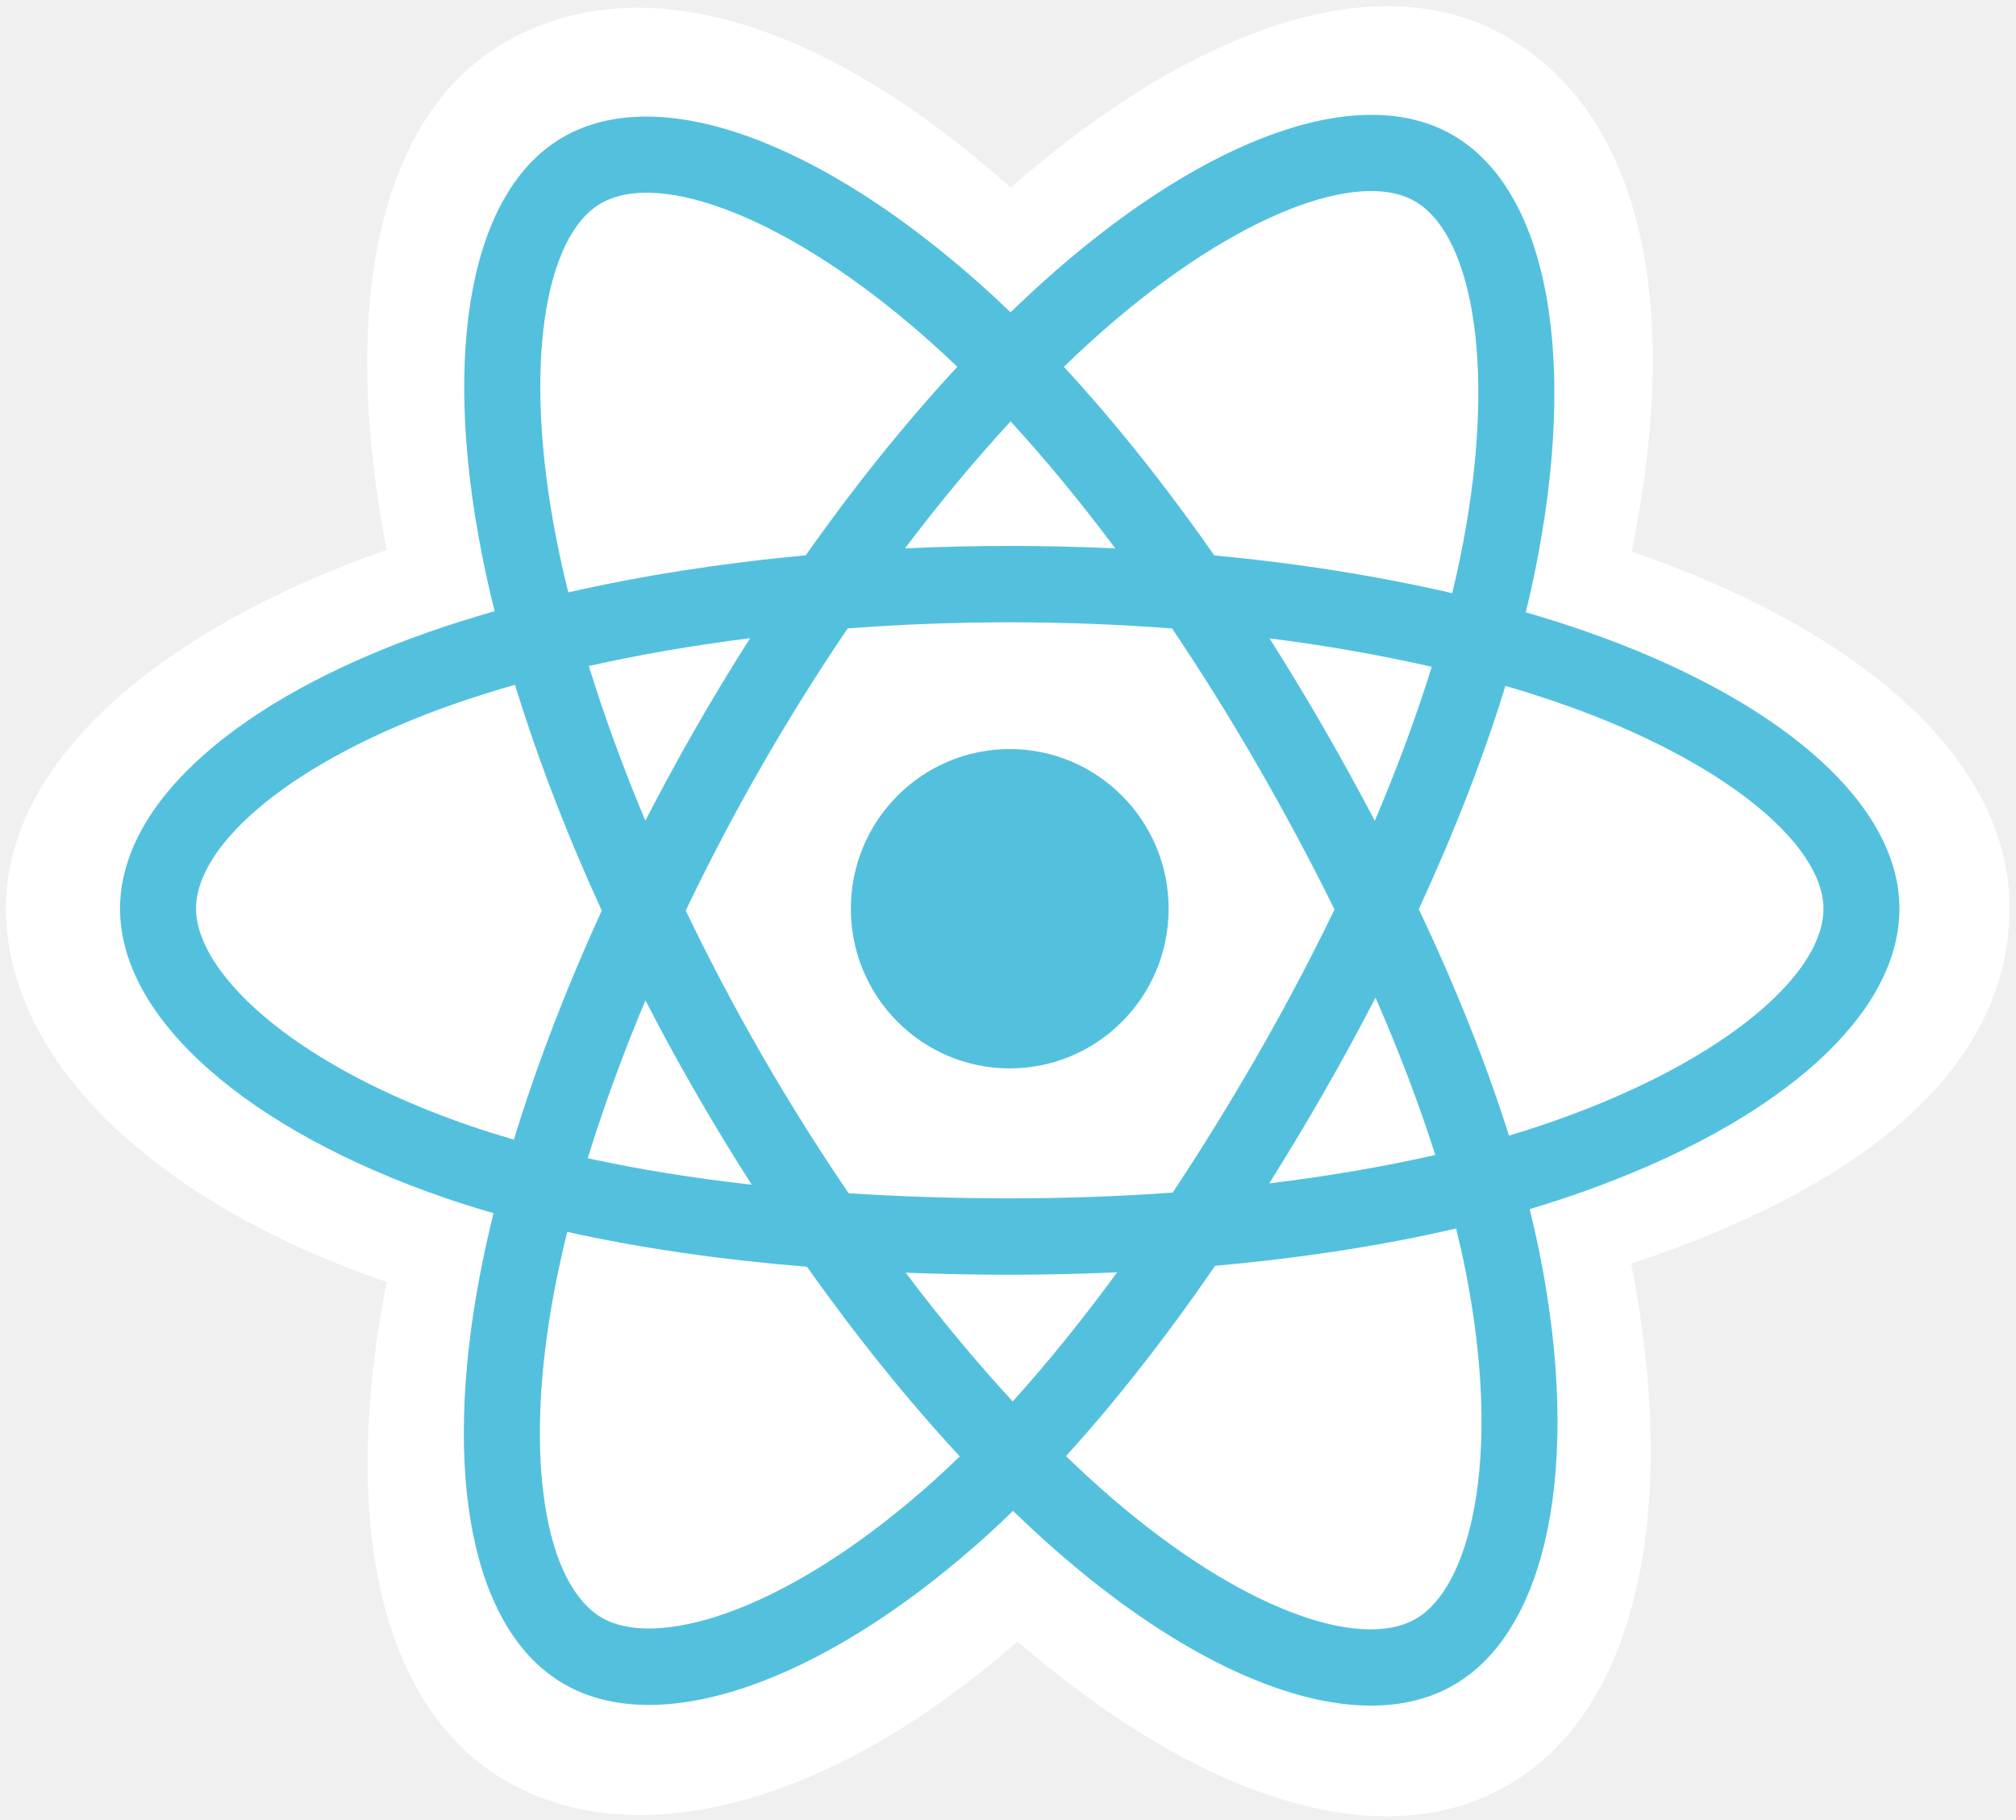
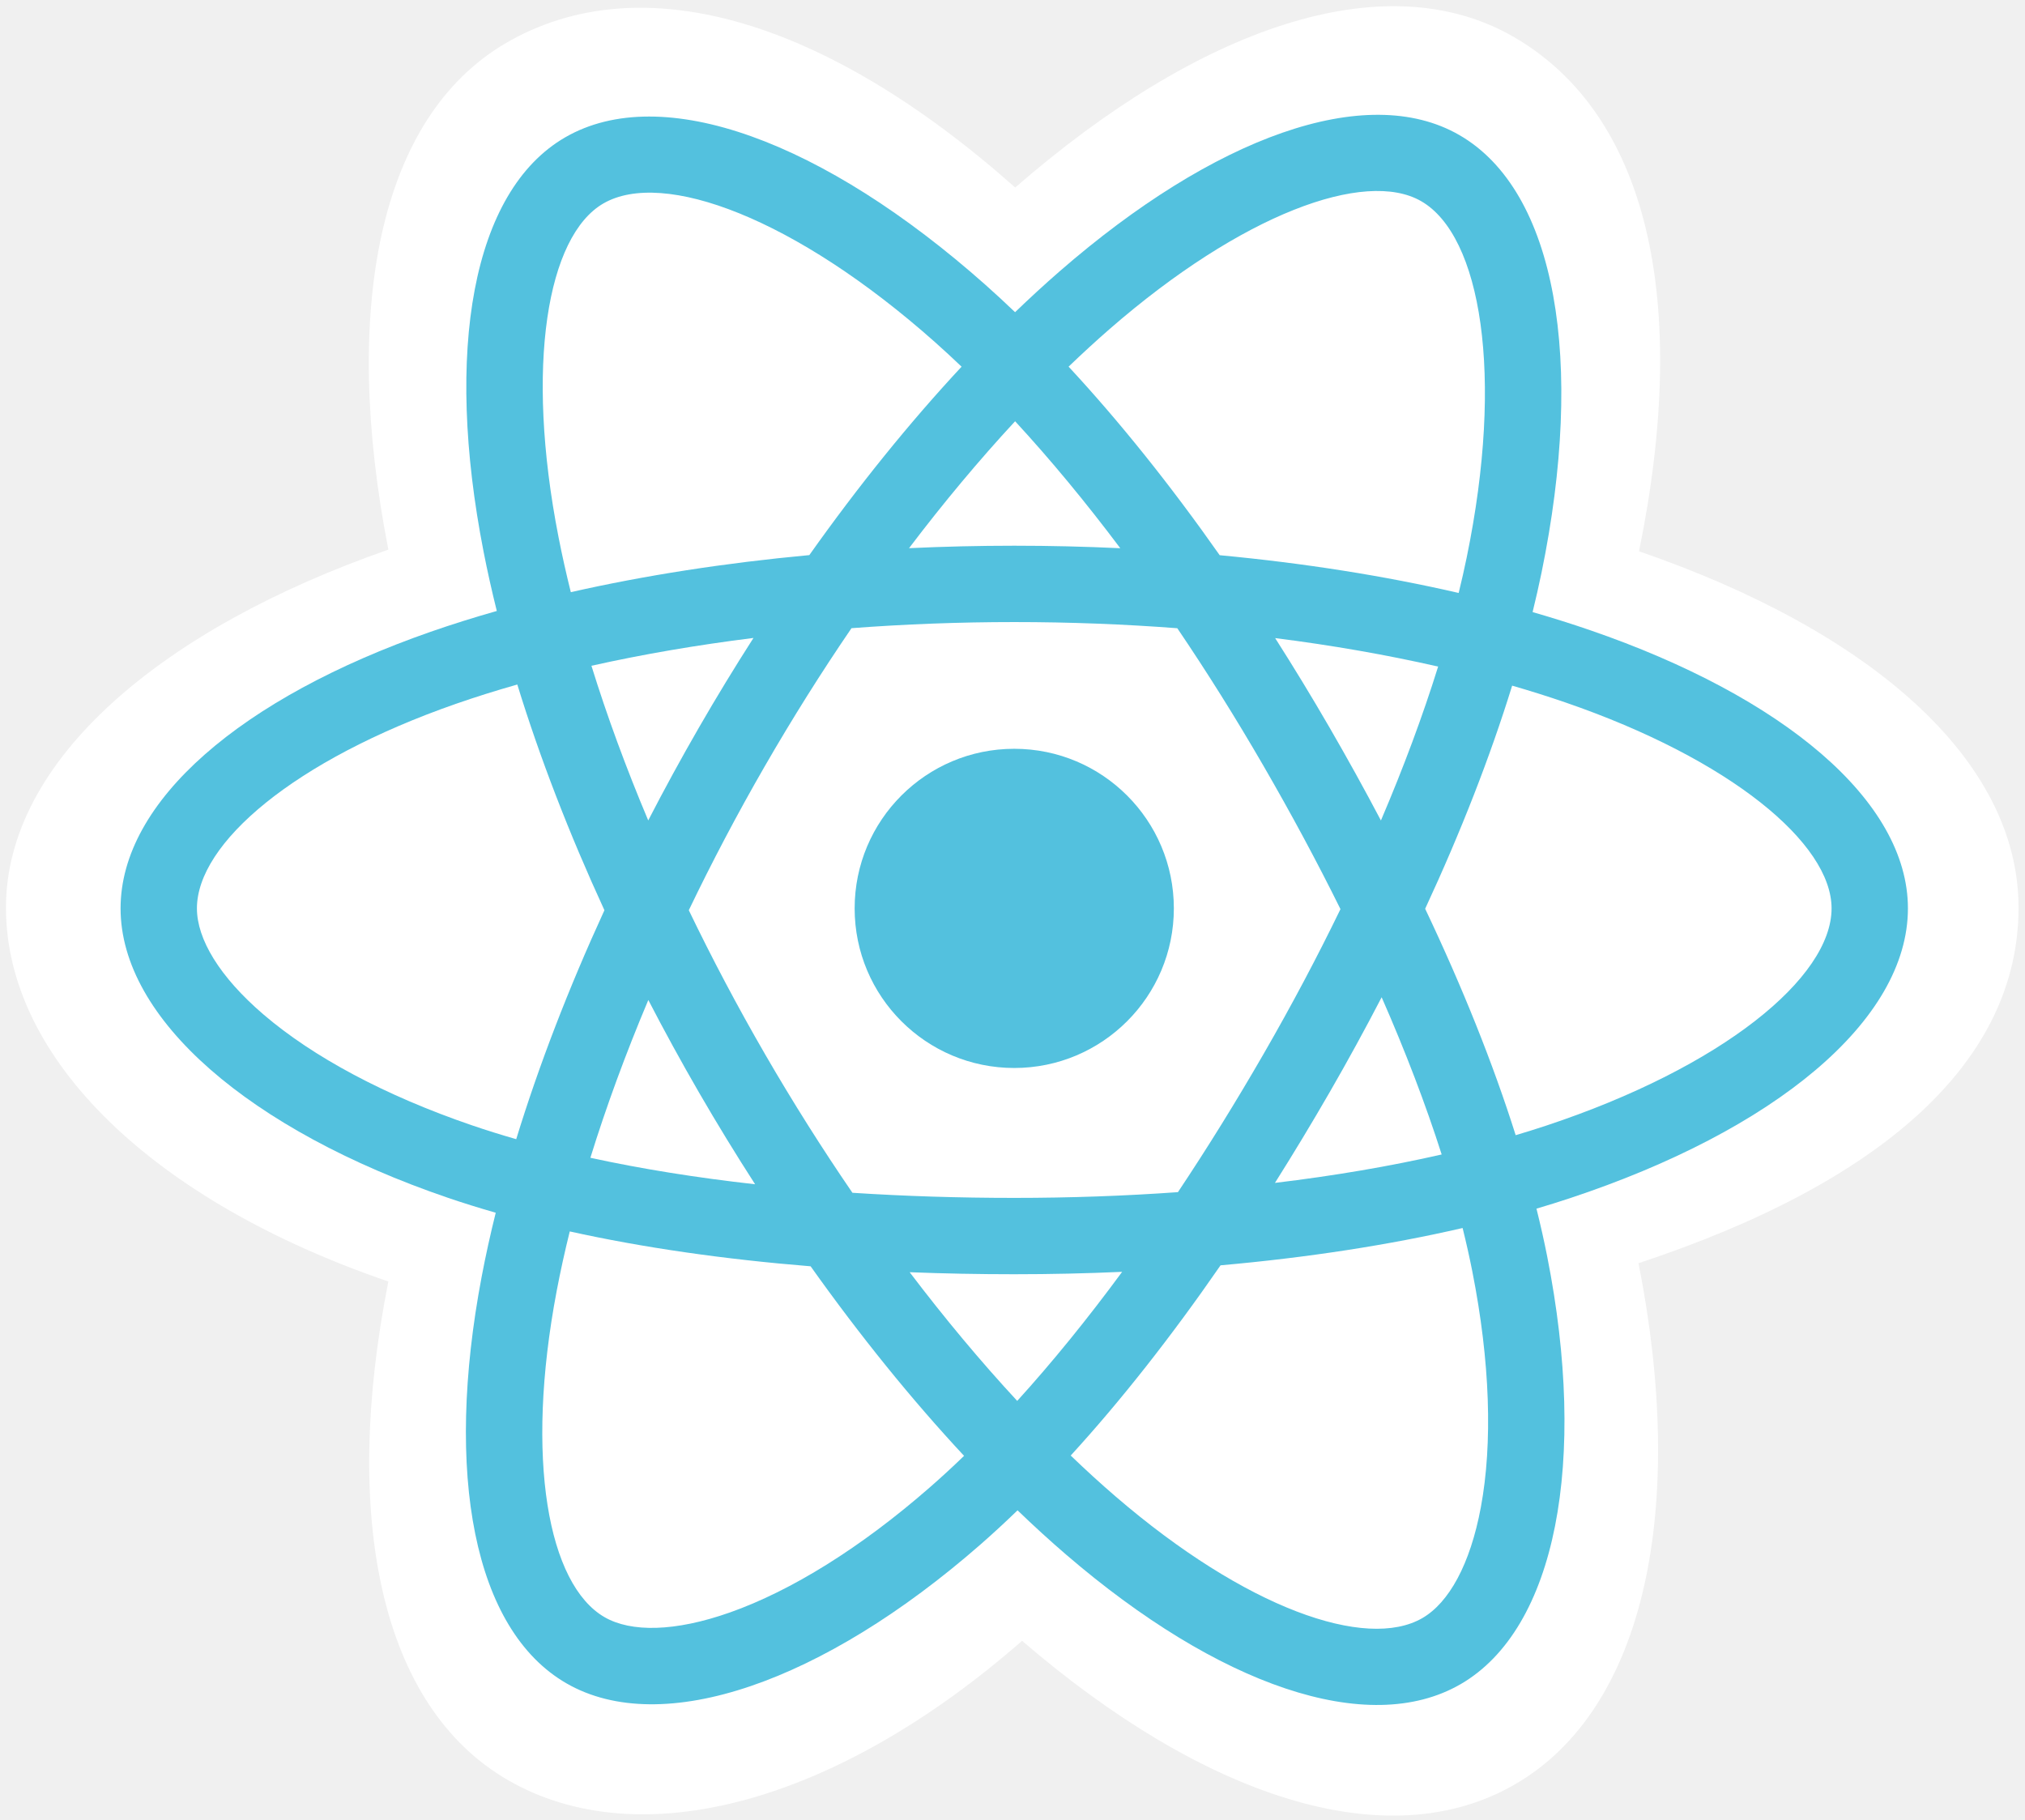
- <svg xmlns="http://www.w3.org/2000/svg" width="72" height="65" viewBox="0 0 72 65" fill="none">
-   <path d="M0.212 32.429C0.212 37.86 5.489 42.929 13.809 45.786C12.147 54.19 13.511 60.964 18.065 63.603C22.747 66.316 29.721 64.438 36.341 58.624C42.794 64.204 49.315 66.4 53.866 63.752C58.543 61.032 59.965 53.799 58.258 45.132C66.923 42.254 71.77 37.931 71.77 32.429C71.77 27.125 66.484 22.536 58.276 19.697C60.114 10.673 58.557 4.063 53.814 1.315C49.241 -1.335 42.644 0.975 36.096 6.7C29.285 0.623 22.752 -1.233 18.014 1.524C13.445 4.181 12.142 11.078 13.809 19.638C5.77 22.454 0.212 27.146 0.212 32.429Z" fill="white" />
-   <path d="M56.538 22.517C55.879 22.288 55.196 22.073 54.492 21.869C54.608 21.395 54.714 20.927 54.808 20.467C56.357 12.913 55.344 6.828 51.887 4.825C48.572 2.904 43.15 4.907 37.674 9.695C37.148 10.156 36.619 10.643 36.092 11.154C35.74 10.816 35.389 10.489 35.039 10.177C29.3 5.057 23.547 2.899 20.093 4.908C16.781 6.835 15.8 12.556 17.194 19.714C17.329 20.405 17.486 21.111 17.664 21.829C16.85 22.062 16.064 22.309 15.312 22.573C8.584 24.93 4.287 28.624 4.287 32.455C4.287 36.413 8.9 40.382 15.908 42.789C16.461 42.979 17.035 43.159 17.626 43.329C17.434 44.106 17.267 44.867 17.127 45.609C15.798 52.643 16.836 58.228 20.139 60.143C23.551 62.12 29.277 60.087 34.853 55.19C35.294 54.803 35.736 54.392 36.179 53.962C36.754 54.518 37.327 55.044 37.897 55.537C43.298 60.207 48.633 62.093 51.933 60.173C55.342 58.19 56.449 52.19 55.011 44.89C54.901 44.333 54.773 43.763 54.63 43.183C55.032 43.064 55.427 42.941 55.812 42.812C63.097 40.387 67.837 36.466 67.837 32.455C67.837 28.61 63.402 24.891 56.538 22.517Z" fill="#53C1DE" />
-   <path d="M54.958 40.223C54.611 40.339 54.254 40.45 53.891 40.559C53.086 38 52.001 35.279 50.672 32.469C51.94 29.725 52.984 27.039 53.765 24.497C54.416 24.686 55.047 24.886 55.654 25.096C61.535 27.13 65.123 30.138 65.123 32.455C65.123 34.924 61.248 38.129 54.958 40.223ZM52.348 45.42C52.984 48.648 53.075 51.566 52.653 53.848C52.275 55.898 51.514 57.265 50.573 57.812C48.57 58.977 44.287 57.463 39.668 53.469C39.139 53.011 38.605 52.522 38.07 52.005C39.861 50.037 41.65 47.749 43.397 45.208C46.469 44.934 49.372 44.487 52.004 43.875C52.133 44.401 52.249 44.916 52.348 45.42ZM25.953 57.611C23.996 58.305 22.438 58.325 21.496 57.779C19.491 56.617 18.658 52.133 19.794 46.117C19.925 45.428 20.08 44.721 20.258 43.997C22.861 44.576 25.743 44.992 28.822 45.243C30.581 47.729 32.422 50.014 34.278 52.015C33.872 52.409 33.468 52.783 33.067 53.136C30.601 55.301 28.13 56.838 25.953 57.611ZM16.786 40.208C13.687 39.144 11.128 37.76 9.374 36.251C7.798 34.895 7.002 33.548 7.002 32.455C7.002 30.13 10.452 27.164 16.206 25.148C16.904 24.904 17.635 24.673 18.393 24.457C19.189 27.056 20.232 29.774 21.491 32.522C20.215 35.311 19.157 38.072 18.354 40.701C17.814 40.545 17.29 40.381 16.786 40.208ZM19.859 19.19C18.664 13.057 19.457 8.43 21.453 7.269C23.58 6.032 28.281 7.796 33.236 12.217C33.553 12.499 33.871 12.795 34.19 13.101C32.343 15.093 30.519 17.361 28.776 19.833C25.787 20.111 22.926 20.558 20.296 21.157C20.13 20.489 19.984 19.832 19.859 19.19ZM47.271 25.992C46.642 24.9 45.997 23.835 45.339 22.798C47.367 23.056 49.309 23.398 51.134 23.816C50.586 25.58 49.903 27.424 49.1 29.315C48.523 28.215 47.913 27.106 47.271 25.992ZM36.093 15.051C37.345 16.414 38.599 17.936 39.832 19.587C38.589 19.528 37.331 19.498 36.062 19.498C34.806 19.498 33.556 19.528 32.321 19.585C33.556 17.95 34.821 16.43 36.093 15.051ZM24.842 26.011C24.214 27.105 23.616 28.208 23.048 29.312C22.258 27.428 21.581 25.576 21.029 23.787C22.842 23.379 24.776 23.046 26.79 22.793C26.123 23.839 25.472 24.913 24.842 26.01V26.011ZM26.848 42.312C24.767 42.079 22.804 41.763 20.991 41.366C21.553 39.545 22.244 37.653 23.051 35.728C23.62 36.833 24.221 37.936 24.853 39.033H24.853C25.497 40.15 26.164 41.245 26.848 42.312ZM36.168 50.052C34.881 48.657 33.597 47.114 32.344 45.454C33.561 45.502 34.801 45.527 36.062 45.527C37.358 45.527 38.638 45.498 39.898 45.441C38.661 47.131 37.411 48.676 36.168 50.052ZM49.126 35.63C49.975 37.576 50.691 39.458 51.26 41.248C49.417 41.67 47.428 42.01 45.331 42.263C45.991 41.213 46.642 40.129 47.282 39.014C47.93 37.886 48.544 36.756 49.126 35.63ZM44.931 37.651C43.937 39.382 42.917 41.034 41.882 42.594C39.996 42.729 38.048 42.799 36.062 42.799C34.085 42.799 32.161 42.737 30.308 42.616C29.231 41.036 28.189 39.379 27.202 37.666H27.202C26.218 35.957 25.312 34.234 24.491 32.521C25.312 30.803 26.215 29.078 27.194 27.373L27.194 27.373C28.175 25.663 29.208 24.014 30.275 22.444C32.165 22.3 34.103 22.226 36.062 22.226H36.062C38.03 22.226 39.97 22.301 41.86 22.446C42.91 24.005 43.936 25.648 44.922 27.358C45.918 29.088 46.834 30.802 47.661 32.482C46.836 34.191 45.923 35.922 44.931 37.651ZM50.531 7.188C52.659 8.421 53.487 13.395 52.15 19.916C52.064 20.332 51.968 20.756 51.864 21.186C49.227 20.574 46.364 20.119 43.367 19.837C41.621 17.338 39.811 15.067 37.995 13.1C38.483 12.628 38.971 12.178 39.456 11.753C44.148 7.65 48.533 6.03 50.531 7.188Z" fill="white" />
-   <path d="M36.062 26.753C39.196 26.753 41.737 29.306 41.737 32.455C41.737 35.605 39.196 38.158 36.062 38.158C32.928 38.158 30.387 35.605 30.387 32.455C30.387 29.306 32.928 26.753 36.062 26.753Z" fill="#53C1DE" />
+ <svg xmlns="http://www.w3.org/2000/svg" width="256px" height="230px" viewBox="0 0 256 230" version="1.1" preserveAspectRatio="xMidYMid">
+   <path d="M0.754,114.75 C0.754,133.965 19.517,151.902 49.097,162.013 C43.19,191.75 48.039,215.719 64.233,225.058 C80.878,234.657 105.676,228.013 129.213,207.439 C152.156,227.182 175.344,234.952 191.523,225.586 C208.152,215.959 213.21,190.365 207.14,159.699 C237.95,149.513 255.184,134.218 255.184,114.75 C255.184,95.981 236.387,79.744 207.205,69.698 C213.74,37.765 208.203,14.378 191.338,4.653 C175.079,-4.723 151.622,3.449 128.342,23.709 C104.123,2.205 80.897,-4.361 64.049,5.392 C47.806,14.795 43.171,39.199 49.097,69.487 C20.515,79.452 0.754,96.057 0.754,114.75 Z" fill="#FFFFFF" />
+   <path d="M201.025,79.674 C198.681,78.867 196.252,78.104 193.751,77.382 C194.162,75.704 194.539,74.049 194.875,72.421 C200.381,45.693 196.781,24.162 184.487,17.073 C172.7,10.275 153.422,17.363 133.952,34.306 C132.08,35.936 130.202,37.661 128.326,39.469 C127.075,38.273 125.827,37.117 124.582,36.011 C104.177,17.893 83.724,10.259 71.443,17.368 C59.667,24.185 56.179,44.427 61.136,69.757 C61.614,72.204 62.174,74.702 62.806,77.242 C59.912,78.064 57.117,78.94 54.443,79.872 C30.521,88.212 15.243,101.284 15.243,114.842 C15.243,128.846 31.644,142.891 56.561,151.408 C58.527,152.08 60.568,152.716 62.67,153.319 C61.988,156.066 61.394,158.759 60.896,161.385 C56.17,186.275 59.861,206.038 71.606,212.813 C83.737,219.808 104.097,212.618 123.923,195.288 C125.49,193.918 127.062,192.465 128.638,190.942 C130.68,192.909 132.719,194.77 134.746,196.515 C153.95,213.04 172.916,219.713 184.651,212.92 C196.77,205.904 200.709,184.673 195.595,158.842 C195.205,156.869 194.75,154.854 194.24,152.803 C195.67,152.38 197.073,151.944 198.442,151.49 C224.346,142.908 241.199,129.033 241.199,114.842 C241.199,101.235 225.429,88.075 201.025,79.674 L201.025,79.674 L201.025,79.674 Z" fill="#53C1DE" />
+   <path d="M195.406,142.328 C194.171,142.737 192.903,143.132 191.611,143.515 C188.751,134.462 184.892,124.835 180.169,114.89 C184.676,105.18 188.386,95.677 191.166,86.682 C193.477,87.351 195.721,88.057 197.883,88.801 C218.792,95.999 231.547,106.642 231.547,114.842 C231.547,123.577 217.772,134.917 195.406,142.328 L195.406,142.328 L195.406,142.328 Z M186.126,160.717 C188.387,172.139 188.71,182.466 187.212,190.539 C185.866,197.793 183.16,202.629 179.814,204.566 C172.693,208.688 157.465,203.33 141.042,189.198 C139.159,187.578 137.263,185.848 135.36,184.017 C141.727,177.054 148.09,168.959 154.301,159.968 C165.224,158.999 175.544,157.414 184.903,155.251 C185.364,157.11 185.773,158.934 186.126,160.717 L186.126,160.717 L186.126,160.717 Z M92.277,203.854 C85.319,206.311 79.778,206.381 76.429,204.45 C69.301,200.339 66.338,184.471 70.38,163.185 C70.843,160.747 71.394,158.243 72.029,155.683 C81.285,157.73 91.53,159.203 102.479,160.091 C108.731,168.888 115.278,176.974 121.876,184.055 C120.435,185.446 118.999,186.771 117.571,188.019 C108.804,195.683 100.019,201.119 92.277,203.854 L92.277,203.854 L92.277,203.854 Z M59.683,142.274 C48.665,138.508 39.566,133.614 33.329,128.273 C27.725,123.474 24.895,118.709 24.895,114.842 C24.895,106.615 37.162,96.12 57.621,88.987 C60.103,88.122 62.702,87.306 65.398,86.54 C68.226,95.737 71.935,105.353 76.411,115.077 C71.877,124.946 68.115,134.715 65.26,144.02 C63.338,143.468 61.475,142.886 59.683,142.274 L59.683,142.274 L59.683,142.274 Z M70.609,67.903 C66.362,46.201 69.182,29.83 76.279,25.722 C83.838,21.346 100.554,27.586 118.172,43.229 C119.298,44.229 120.429,45.276 121.563,46.358 C114.998,53.408 108.511,61.433 102.314,70.179 C91.687,71.164 81.515,72.746 72.162,74.865 C71.574,72.499 71.053,70.175 70.609,67.903 L70.609,67.903 L70.609,67.903 Z M168.076,91.971 C165.84,88.109 163.545,84.338 161.205,80.67 C168.414,81.582 175.322,82.792 181.808,84.272 C179.861,90.513 177.434,97.039 174.576,103.729 C172.527,99.838 170.359,95.914 168.076,91.971 L168.076,91.971 L168.076,91.971 Z M128.329,53.257 C132.781,58.08 137.24,63.466 141.626,69.309 C137.206,69.1 132.732,68.992 128.221,68.992 C123.753,68.992 119.312,69.098 114.92,69.303 C119.31,63.514 123.807,58.136 128.329,53.257 L128.329,53.257 L128.329,53.257 Z M88.327,92.037 C86.094,95.91 83.966,99.812 81.949,103.722 C79.138,97.055 76.733,90.5 74.769,84.17 C81.216,82.727 88.091,81.548 95.254,80.653 C92.881,84.355 90.567,88.153 88.327,92.037 L88.327,92.037 L88.327,92.037 Z M95.46,149.72 C88.059,148.894 81.081,147.775 74.636,146.372 C76.631,139.93 79.089,133.234 81.96,126.424 C83.982,130.331 86.119,134.234 88.366,138.116 L88.366,138.116 C90.655,142.07 93.026,145.943 95.46,149.72 L95.46,149.72 L95.46,149.72 Z M128.596,177.109 C124.021,172.172 119.458,166.712 115.001,160.839 C119.327,161.009 123.738,161.095 128.221,161.095 C132.827,161.095 137.38,160.992 141.861,160.792 C137.461,166.771 133.018,172.24 128.596,177.109 L128.596,177.109 L128.596,177.109 Z M174.668,126.077 C177.689,132.961 180.234,139.621 182.256,145.954 C175.704,147.449 168.631,148.653 161.178,149.547 C163.524,145.83 165.839,141.995 168.115,138.049 C170.416,134.058 172.602,130.06 174.668,126.077 L174.668,126.077 L174.668,126.077 Z M159.753,133.227 C156.221,139.351 152.595,145.198 148.914,150.716 C142.209,151.196 135.281,151.443 128.221,151.443 C121.19,151.443 114.35,151.224 107.763,150.797 C103.934,145.206 100.229,139.342 96.719,133.28 L96.72,133.28 C93.219,127.234 89.998,121.137 87.079,115.074 C89.997,108.997 93.21,102.893 96.69,96.858 L96.69,96.86 C100.179,90.809 103.852,84.973 107.646,79.418 C114.366,78.91 121.257,78.644 128.221,78.644 L128.221,78.644 C135.217,78.644 142.116,78.912 148.834,79.424 C152.571,84.939 156.218,90.756 159.721,96.807 C163.264,102.927 166.519,108.99 169.462,114.937 C166.528,120.986 163.281,127.11 159.753,133.227 L159.753,133.227 L159.753,133.227 Z M179.666,25.435 C187.232,29.799 190.175,47.396 185.421,70.473 C185.118,71.945 184.776,73.445 184.405,74.965 C175.031,72.802 164.851,71.192 154.193,70.192 C147.984,61.351 141.551,53.313 135.092,46.354 C136.829,44.684 138.563,43.091 140.289,41.588 C156.971,27.07 172.562,21.339 179.666,25.435 L179.666,25.435 L179.666,25.435 Z" fill="#FFFFFF" />
+   <path d="M128.221,94.665 C139.365,94.665 148.398,103.699 148.398,114.842 C148.398,125.986 139.365,135.02 128.221,135.02 C117.078,135.02 108.044,125.986 108.044,114.842 C108.044,103.699 117.078,94.665 128.221,94.665" fill="#53C1DE" />
</svg>
